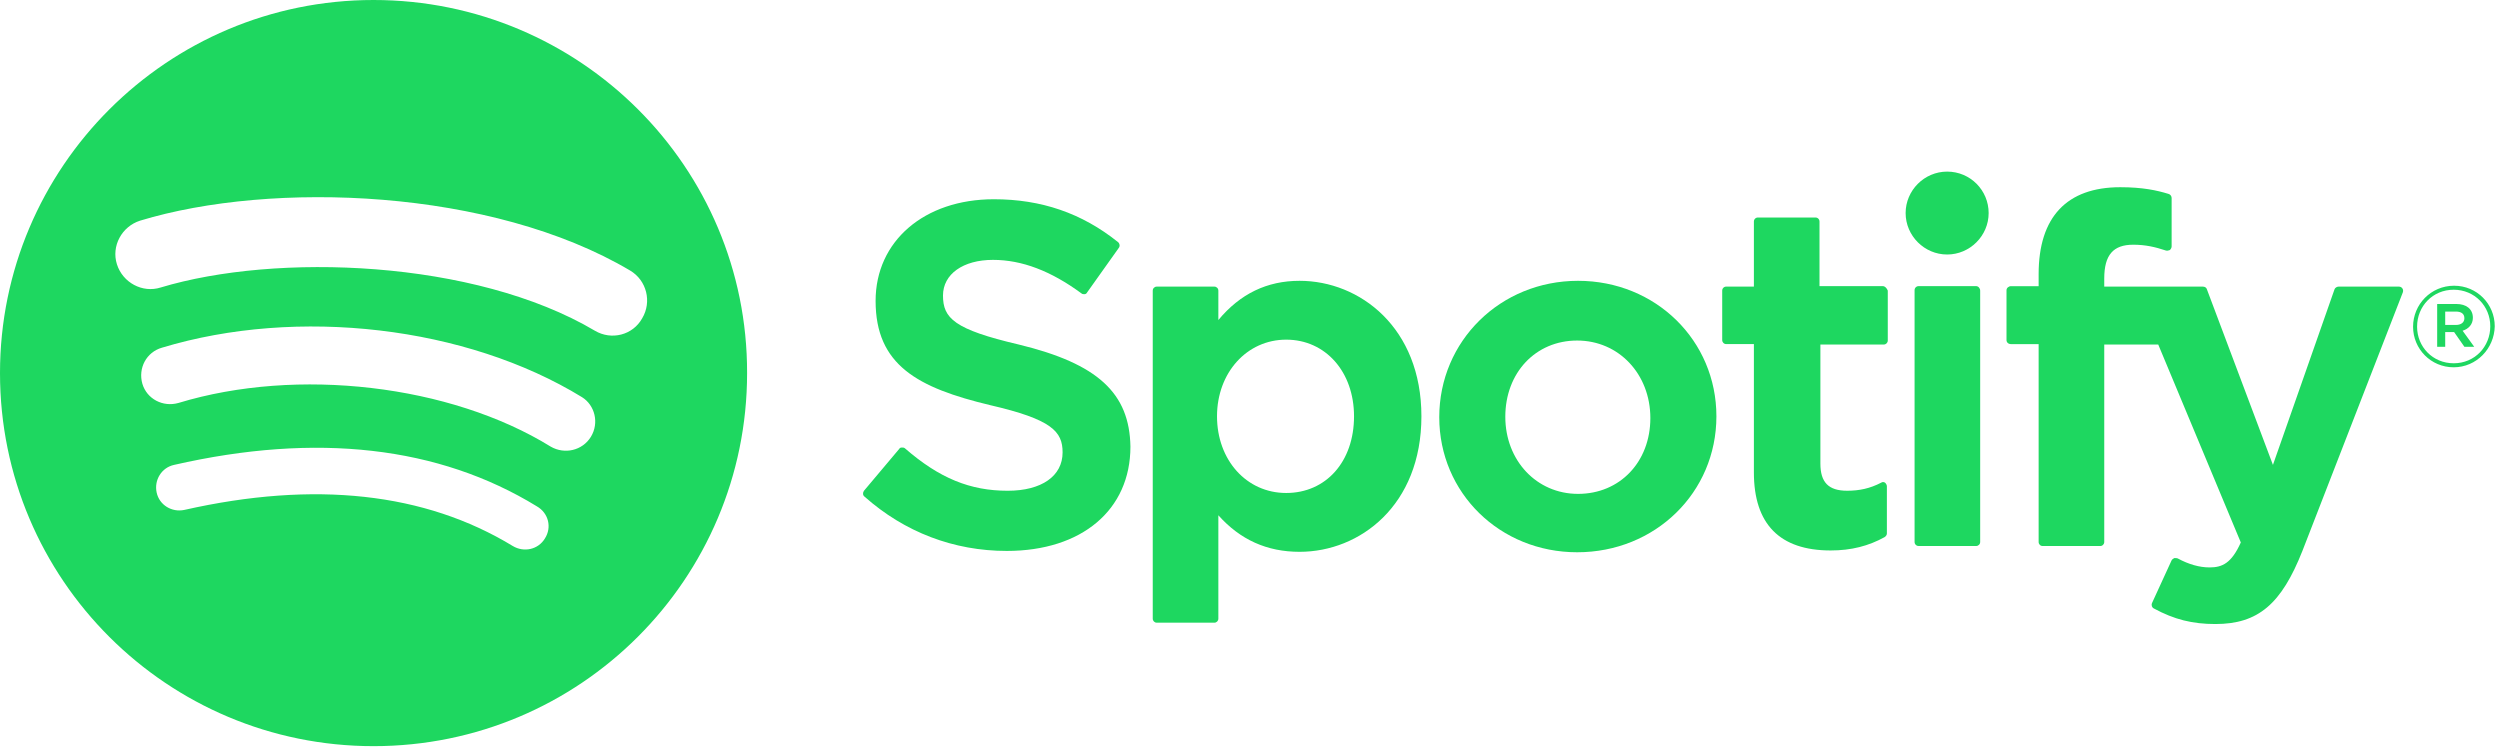
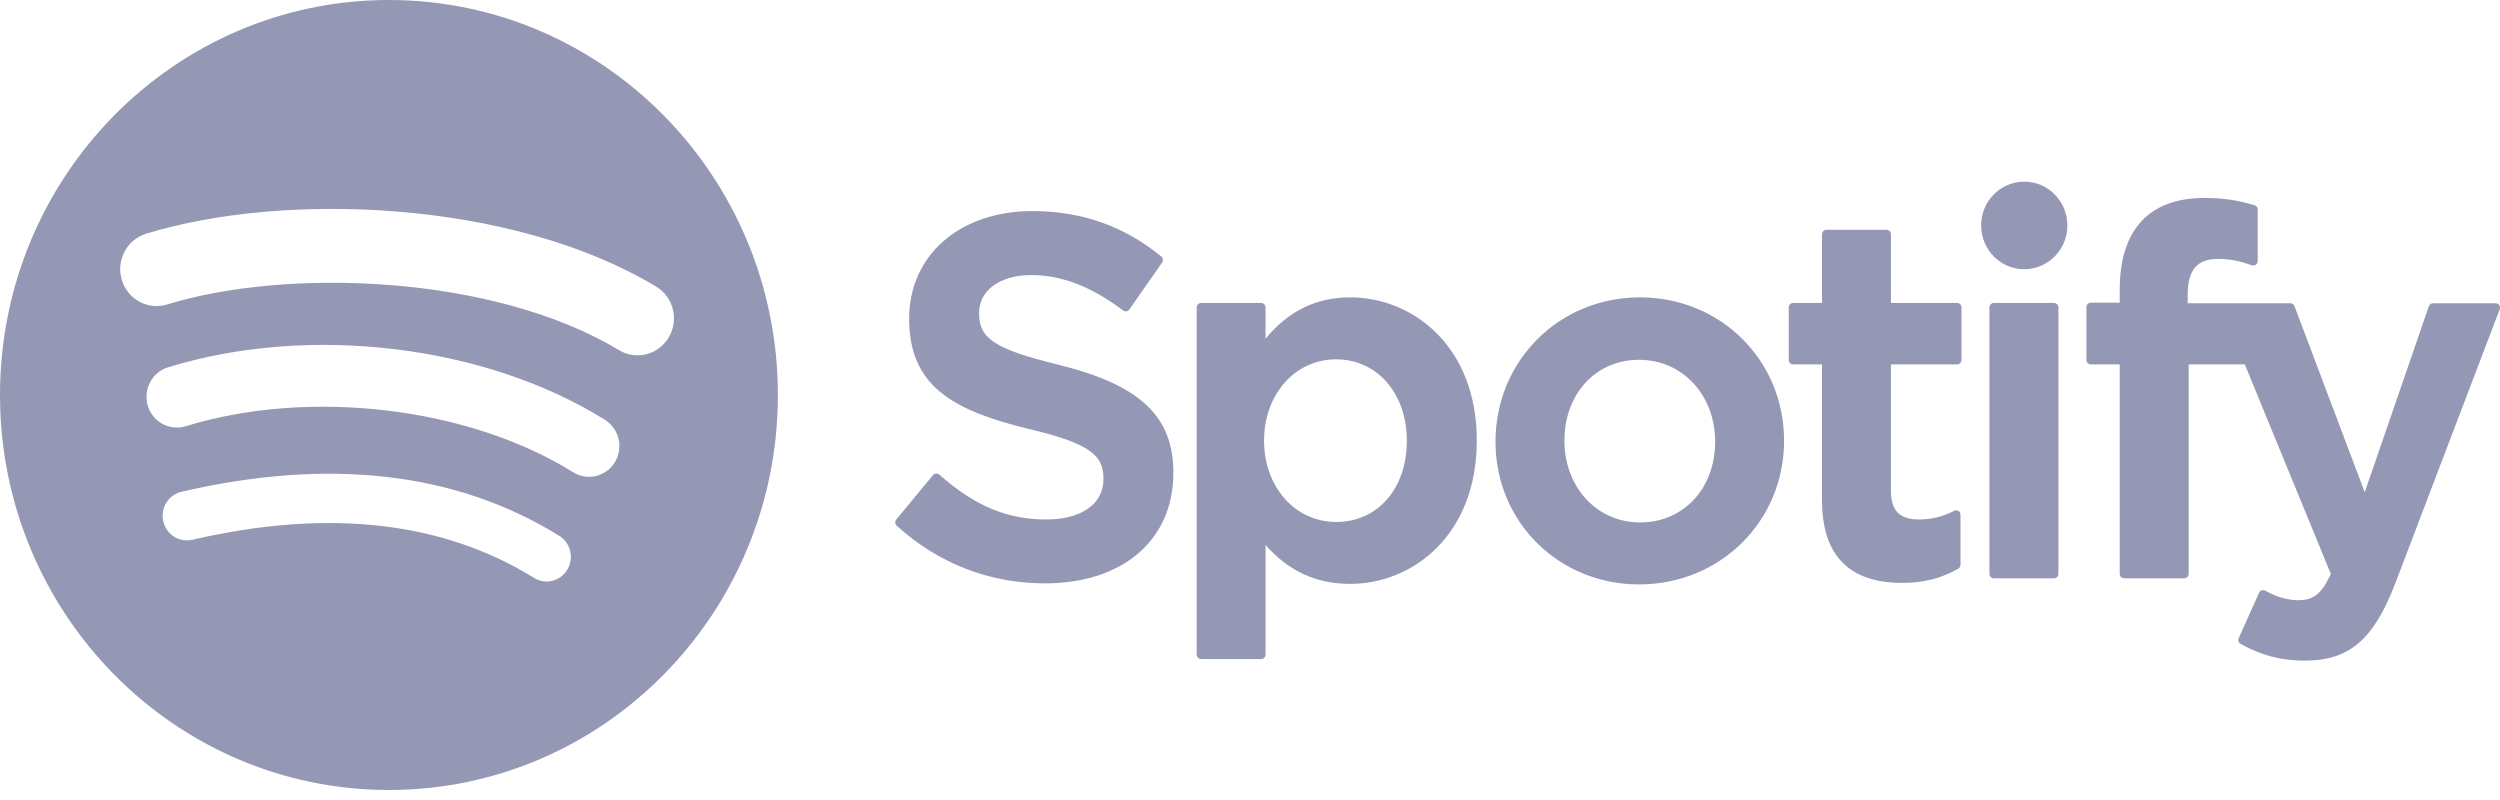
- <svg xmlns="http://www.w3.org/2000/svg" width="325" height="97" viewBox="0 0 325 97" fill="none">
-   <path d="M48.561 0C21.757 0 0 21.729 0 48.5C0 75.329 21.757 97 48.561 97C75.424 97 97.122 75.271 97.122 48.5C97.18 21.729 75.424 0 48.561 0ZM70.84 69.998C69.97 71.446 68.113 71.852 66.663 70.983C55.233 64.029 40.903 62.465 23.962 66.289C22.337 66.637 20.712 65.652 20.364 64.029C20.016 62.407 21.003 60.784 22.627 60.437C41.135 56.207 57.032 58.003 69.796 65.826C71.304 66.695 71.768 68.549 70.84 69.998ZM76.816 56.786C75.713 58.582 73.393 59.104 71.594 58.061C58.54 50.007 38.64 47.689 23.207 52.382C21.177 52.962 19.088 51.861 18.508 49.891C17.928 47.863 19.03 45.777 21.061 45.197C38.698 39.866 60.629 42.416 75.656 51.629C77.338 52.672 77.918 54.99 76.816 56.786ZM77.338 42.995C61.673 33.724 35.855 32.855 20.887 37.375C18.508 38.128 15.955 36.737 15.201 34.361C14.447 31.986 15.839 29.436 18.218 28.683C35.391 23.468 63.936 24.511 81.921 35.173C84.068 36.447 84.764 39.229 83.488 41.373C82.27 43.575 79.485 44.27 77.338 42.995Z" fill="#1ED760" />
-   <path d="M132.452 44.792C124.039 42.822 122.589 41.374 122.589 38.419C122.589 35.637 125.199 33.783 129.087 33.783C132.858 33.783 136.629 35.231 140.574 38.129C140.69 38.245 140.864 38.245 140.98 38.245C141.154 38.245 141.27 38.129 141.328 38.013L145.448 32.218C145.622 31.987 145.564 31.639 145.332 31.465C140.632 27.699 135.353 25.902 129.203 25.902C120.152 25.902 113.828 31.349 113.828 39.114C113.828 47.458 119.282 50.413 128.738 52.673C136.745 54.527 138.137 56.092 138.137 58.815C138.137 61.886 135.411 63.798 131.001 63.798C126.128 63.798 122.124 62.176 117.657 58.294C117.541 58.178 117.367 58.178 117.251 58.178C117.077 58.178 116.961 58.236 116.903 58.352L112.319 63.798C112.145 64.03 112.145 64.378 112.377 64.552C117.599 69.187 123.981 71.621 130.885 71.621C140.632 71.621 146.956 66.29 146.956 58.062C146.84 51.108 142.721 47.284 132.452 44.792Z" fill="#1ED760" />
-   <path d="M168.945 36.506C164.71 36.506 161.229 38.186 158.386 41.605V37.781C158.386 37.491 158.154 37.259 157.864 37.259H150.38C150.09 37.259 149.857 37.491 149.857 37.781V80.428C149.857 80.718 150.09 80.95 150.38 80.95H157.864C158.154 80.95 158.386 80.718 158.386 80.428V66.985C161.229 70.172 164.71 71.736 168.945 71.736C176.778 71.736 184.784 65.71 184.784 54.121C184.784 42.59 176.778 36.506 168.945 36.506ZM176.024 54.121C176.024 60.032 172.368 64.088 167.205 64.088C162.041 64.088 158.212 59.8 158.212 54.121C158.212 48.443 162.099 44.155 167.205 44.155C172.31 44.155 176.024 48.327 176.024 54.121Z" fill="#1ED760" />
-   <path d="M205.147 36.506C195.052 36.506 187.104 44.328 187.104 54.237C187.104 64.088 194.994 71.794 205.031 71.794C215.184 71.794 223.133 64.03 223.133 54.121C223.133 44.27 215.242 36.506 205.147 36.506ZM205.147 64.204C199.751 64.204 195.69 59.858 195.69 54.179C195.69 48.443 199.635 44.27 205.031 44.27C210.427 44.27 214.546 48.616 214.546 54.353C214.546 60.032 210.601 64.204 205.147 64.204Z" fill="#1ED760" />
-   <path d="M244.773 37.199H236.535V28.797C236.535 28.507 236.303 28.275 236.012 28.275H228.528C228.238 28.275 228.006 28.507 228.006 28.797V37.257H224.409C224.119 37.257 223.887 37.489 223.887 37.778V44.21C223.887 44.5 224.119 44.732 224.409 44.732H228.006V61.42C228.006 68.142 231.371 71.56 237.985 71.56C240.654 71.56 242.917 70.981 245.005 69.822C245.179 69.706 245.295 69.532 245.295 69.358V63.216C245.295 63.042 245.179 62.869 245.063 62.753C244.889 62.637 244.715 62.637 244.541 62.753C243.091 63.506 241.698 63.796 240.132 63.796C237.695 63.796 236.651 62.695 236.651 60.261V44.79H244.889C245.179 44.79 245.411 44.558 245.411 44.268V37.778C245.295 37.489 245.063 37.199 244.773 37.199Z" fill="#1ED760" />
-   <path d="M273.552 37.26V36.217C273.552 33.145 274.712 31.813 277.323 31.813C278.889 31.813 280.166 32.102 281.558 32.566C281.732 32.624 281.906 32.566 282.08 32.508C282.196 32.392 282.312 32.218 282.312 32.045V25.729C282.312 25.497 282.138 25.265 281.906 25.207C280.398 24.744 278.541 24.338 275.64 24.338C268.678 24.338 265.023 28.22 265.023 35.637V37.202H261.426C261.136 37.202 260.846 37.434 260.846 37.723V44.213C260.846 44.503 261.078 44.734 261.426 44.734H265.023V70.462C265.023 70.752 265.255 70.984 265.545 70.984H273.029C273.32 70.984 273.552 70.752 273.552 70.462V44.792H280.572L291.305 70.52C290.087 73.243 288.868 73.765 287.244 73.765C285.91 73.765 284.517 73.359 283.125 72.606C283.009 72.548 282.835 72.548 282.661 72.548C282.544 72.606 282.37 72.722 282.312 72.838L279.76 78.401C279.644 78.69 279.76 78.98 279.992 79.096C282.66 80.545 285.039 81.124 287.998 81.124C293.568 81.124 296.585 78.516 299.312 71.621L312.366 38.013C312.424 37.839 312.424 37.665 312.308 37.491C312.192 37.318 312.018 37.26 311.844 37.26H304.011C303.779 37.26 303.547 37.434 303.489 37.607L295.482 60.438L286.896 37.607C286.838 37.376 286.606 37.26 286.374 37.26H273.552Z" fill="#1ED760" />
-   <path d="M256.901 37.198H249.417C249.127 37.198 248.895 37.43 248.895 37.72V70.459C248.895 70.748 249.127 70.98 249.417 70.98H256.901C257.191 70.98 257.423 70.748 257.423 70.459V37.778C257.423 37.488 257.191 37.198 256.901 37.198Z" fill="#1ED760" />
-   <path d="M253.128 22.309C250.169 22.309 247.732 24.742 247.732 27.698C247.732 30.653 250.169 33.086 253.128 33.086C256.087 33.086 258.524 30.653 258.524 27.698C258.524 24.742 256.145 22.309 253.128 22.309Z" fill="#1ED760" />
-   <path d="M318.979 47.748C316.02 47.748 313.699 45.372 313.699 42.474C313.699 39.577 316.02 37.144 319.037 37.144C321.996 37.144 324.317 39.519 324.317 42.417C324.259 45.314 321.938 47.748 318.979 47.748ZM318.979 37.665C316.252 37.665 314.221 39.809 314.221 42.474C314.221 45.082 316.252 47.226 318.979 47.226C321.706 47.226 323.736 45.082 323.736 42.417C323.736 39.809 321.706 37.665 318.979 37.665ZM320.139 42.996L321.648 45.082H320.371L319.037 43.17H317.877V45.082H316.832V39.519H319.327C320.603 39.519 321.474 40.157 321.474 41.316C321.474 42.185 320.893 42.764 320.139 42.996ZM319.269 40.504H317.877V42.243H319.269C319.965 42.243 320.371 41.895 320.371 41.373C320.371 40.794 319.965 40.504 319.269 40.504Z" fill="#1ED760" />
+ <svg xmlns="http://www.w3.org/2000/svg" width="150" height="48" viewBox="0 0 150 48" fill="none">
+   <path d="M23.337 0C10.448 0 0 10.611 0 23.7C0 36.789 10.448 47.399 23.337 47.399C36.226 47.399 46.673 36.789 46.673 23.7C46.673 10.612 36.226 0.001 23.336 0.001L23.337 0ZM34.038 34.181C33.62 34.878 32.723 35.098 32.038 34.671C26.558 31.272 19.661 30.502 11.538 32.387C10.755 32.568 9.975 32.07 9.796 31.275C9.617 30.48 10.106 29.687 10.89 29.506C19.78 27.444 27.405 28.332 33.556 32.15C34.242 32.577 34.459 33.485 34.038 34.181ZM36.895 27.728C36.368 28.598 35.248 28.872 34.392 28.337C28.119 24.422 18.558 23.288 11.138 25.575C10.176 25.87 9.16 25.319 8.867 24.344C8.578 23.367 9.12 22.337 10.081 22.039C18.556 19.428 29.092 20.693 36.296 25.188C37.151 25.723 37.421 26.861 36.895 27.728ZM37.14 21.009C29.619 16.472 17.21 16.055 10.029 18.268C8.876 18.623 7.656 17.962 7.307 16.791C6.957 15.619 7.608 14.382 8.762 14.026C17.005 11.484 30.708 11.975 39.368 17.196C40.407 17.821 40.747 19.182 40.131 20.233C39.518 21.287 38.175 21.634 37.141 21.009H37.14ZM63.491 21.878C59.461 20.902 58.745 20.217 58.745 18.778C58.745 17.419 60.005 16.504 61.88 16.504C63.697 16.504 65.497 17.199 67.387 18.629C67.442 18.672 67.515 18.689 67.584 18.678C67.657 18.667 67.718 18.628 67.76 18.569L69.727 15.752C69.808 15.636 69.786 15.476 69.677 15.388C67.428 13.556 64.898 12.665 61.939 12.665C57.589 12.665 54.548 15.317 54.548 19.111C54.548 23.179 57.171 24.619 61.702 25.731C65.556 26.633 66.208 27.389 66.208 28.739C66.208 30.236 64.892 31.168 62.775 31.168C60.423 31.168 58.503 30.361 56.357 28.476C56.304 28.428 56.231 28.408 56.165 28.411C56.092 28.417 56.028 28.451 55.983 28.504L53.776 31.17C53.684 31.284 53.696 31.448 53.801 31.544C56.298 33.808 59.369 35.002 62.685 35.002C67.373 35.002 70.402 32.401 70.402 28.374C70.41 24.976 68.406 23.094 63.499 21.882L63.491 21.878ZM81.008 17.842C78.976 17.842 77.31 18.655 75.933 20.321V18.446C75.933 18.298 75.816 18.177 75.671 18.177H72.063C71.918 18.177 71.801 18.298 71.801 18.446V39.276C71.801 39.423 71.918 39.544 72.063 39.544H75.671C75.816 39.544 75.933 39.423 75.933 39.276V32.701C77.31 34.266 78.976 35.033 81.008 35.033C84.784 35.033 88.607 32.082 88.607 26.439C88.613 20.795 84.789 17.842 81.011 17.842L81.008 17.842ZM84.41 26.439C84.41 29.311 82.669 31.317 80.172 31.317C77.706 31.317 75.844 29.22 75.844 26.439C75.844 23.657 77.706 21.56 80.172 21.56C82.627 21.56 84.41 23.611 84.41 26.439ZM98.402 17.842C93.54 17.842 89.73 21.645 89.73 26.5C89.73 31.303 93.514 35.065 98.344 35.065C103.223 35.065 107.044 31.275 107.044 26.439C107.044 21.619 103.248 17.843 98.402 17.843V17.842ZM98.402 31.346C95.816 31.346 93.866 29.235 93.866 26.437C93.866 23.627 95.749 21.588 98.344 21.588C100.947 21.588 102.908 23.699 102.908 26.499C102.908 29.308 101.013 31.346 98.402 31.346ZM117.427 18.177H113.456V14.055C113.456 13.908 113.339 13.787 113.194 13.787H109.585C109.44 13.787 109.32 13.908 109.32 14.055V18.177H107.587C107.442 18.177 107.325 18.298 107.325 18.446V21.595C107.325 21.743 107.442 21.864 107.587 21.864H109.32V30.013C109.32 33.304 110.934 34.974 114.119 34.974C115.412 34.974 116.485 34.702 117.497 34.119C117.58 34.074 117.63 33.983 117.63 33.887V30.887C117.63 30.797 117.583 30.709 117.505 30.661C117.427 30.61 117.329 30.607 117.249 30.65C116.555 31.003 115.883 31.168 115.131 31.168C113.974 31.168 113.456 30.633 113.456 29.438V21.865H117.427C117.572 21.865 117.689 21.744 117.689 21.596V18.448C117.694 18.3 117.577 18.179 117.43 18.179L117.427 18.177ZM131.26 18.194V17.687C131.26 16.198 131.823 15.534 133.082 15.534C133.835 15.534 134.44 15.685 135.117 15.915C135.2 15.941 135.287 15.928 135.354 15.877C135.423 15.827 135.462 15.745 135.462 15.659V12.572C135.462 12.454 135.39 12.349 135.276 12.314C134.562 12.098 133.648 11.877 132.277 11.877C128.947 11.877 127.183 13.783 127.183 17.386V18.162H125.45C125.305 18.162 125.185 18.282 125.185 18.43V21.595C125.185 21.743 125.305 21.864 125.45 21.864H127.183V34.431C127.183 34.581 127.303 34.699 127.448 34.699H131.054C131.201 34.699 131.319 34.581 131.319 34.431V21.864H134.688L139.849 34.431C139.263 35.749 138.686 36.013 137.901 36.013C137.265 36.013 136.594 35.82 135.911 35.438C135.847 35.404 135.769 35.398 135.702 35.418C135.632 35.444 135.574 35.495 135.546 35.563L134.323 38.288C134.264 38.418 134.314 38.568 134.437 38.636C135.713 39.338 136.864 39.638 138.288 39.638C140.952 39.638 142.426 38.376 143.722 34.985L149.981 18.56C150.014 18.478 150.003 18.384 149.953 18.311C149.906 18.238 149.825 18.195 149.738 18.195H145.982C145.868 18.195 145.767 18.267 145.731 18.375L141.883 29.535L137.669 18.367C137.63 18.263 137.533 18.195 137.424 18.195H131.26V18.194ZM123.24 18.177H119.631C119.486 18.177 119.366 18.298 119.366 18.446V34.431C119.366 34.581 119.486 34.699 119.631 34.699H123.24C123.385 34.699 123.505 34.581 123.505 34.431V18.447C123.505 18.299 123.388 18.179 123.24 18.179V18.177ZM121.456 10.899C120.027 10.899 118.868 12.074 118.868 13.525C118.868 14.978 120.027 16.154 121.456 16.154C122.886 16.154 124.043 14.978 124.043 13.525C124.043 12.074 122.883 10.899 121.456 10.899Z" fill="#9598B5" />
</svg>
